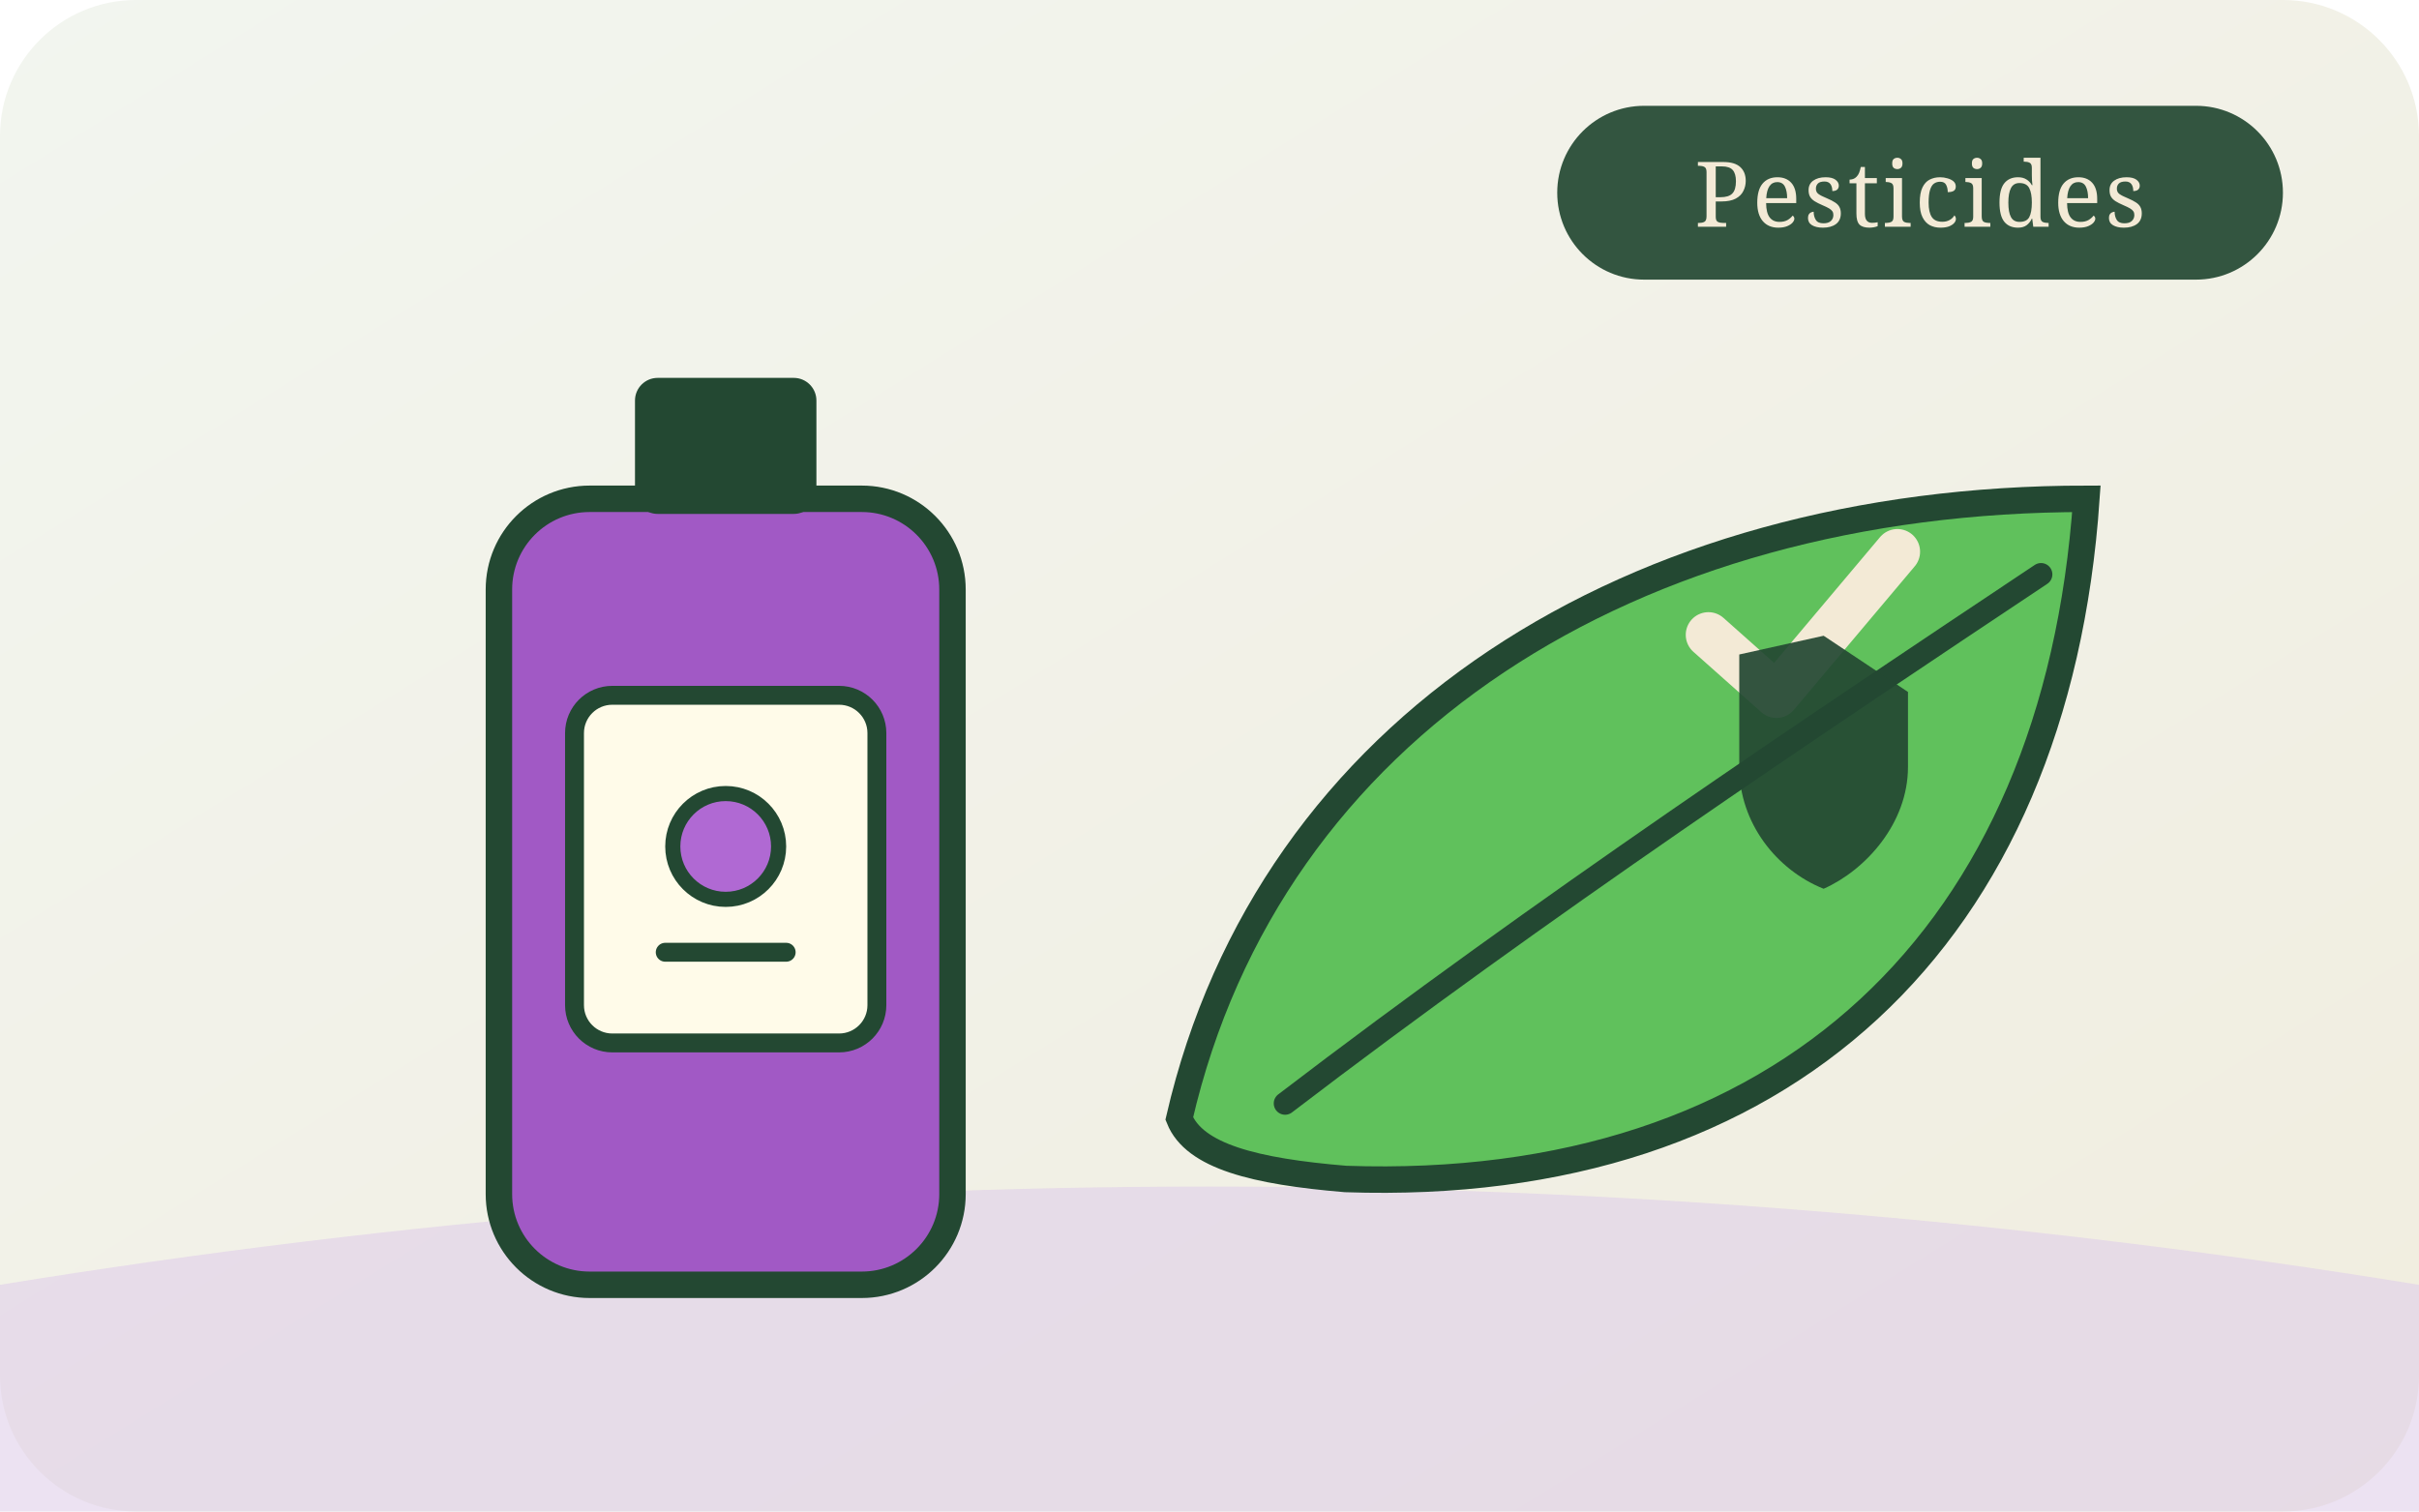
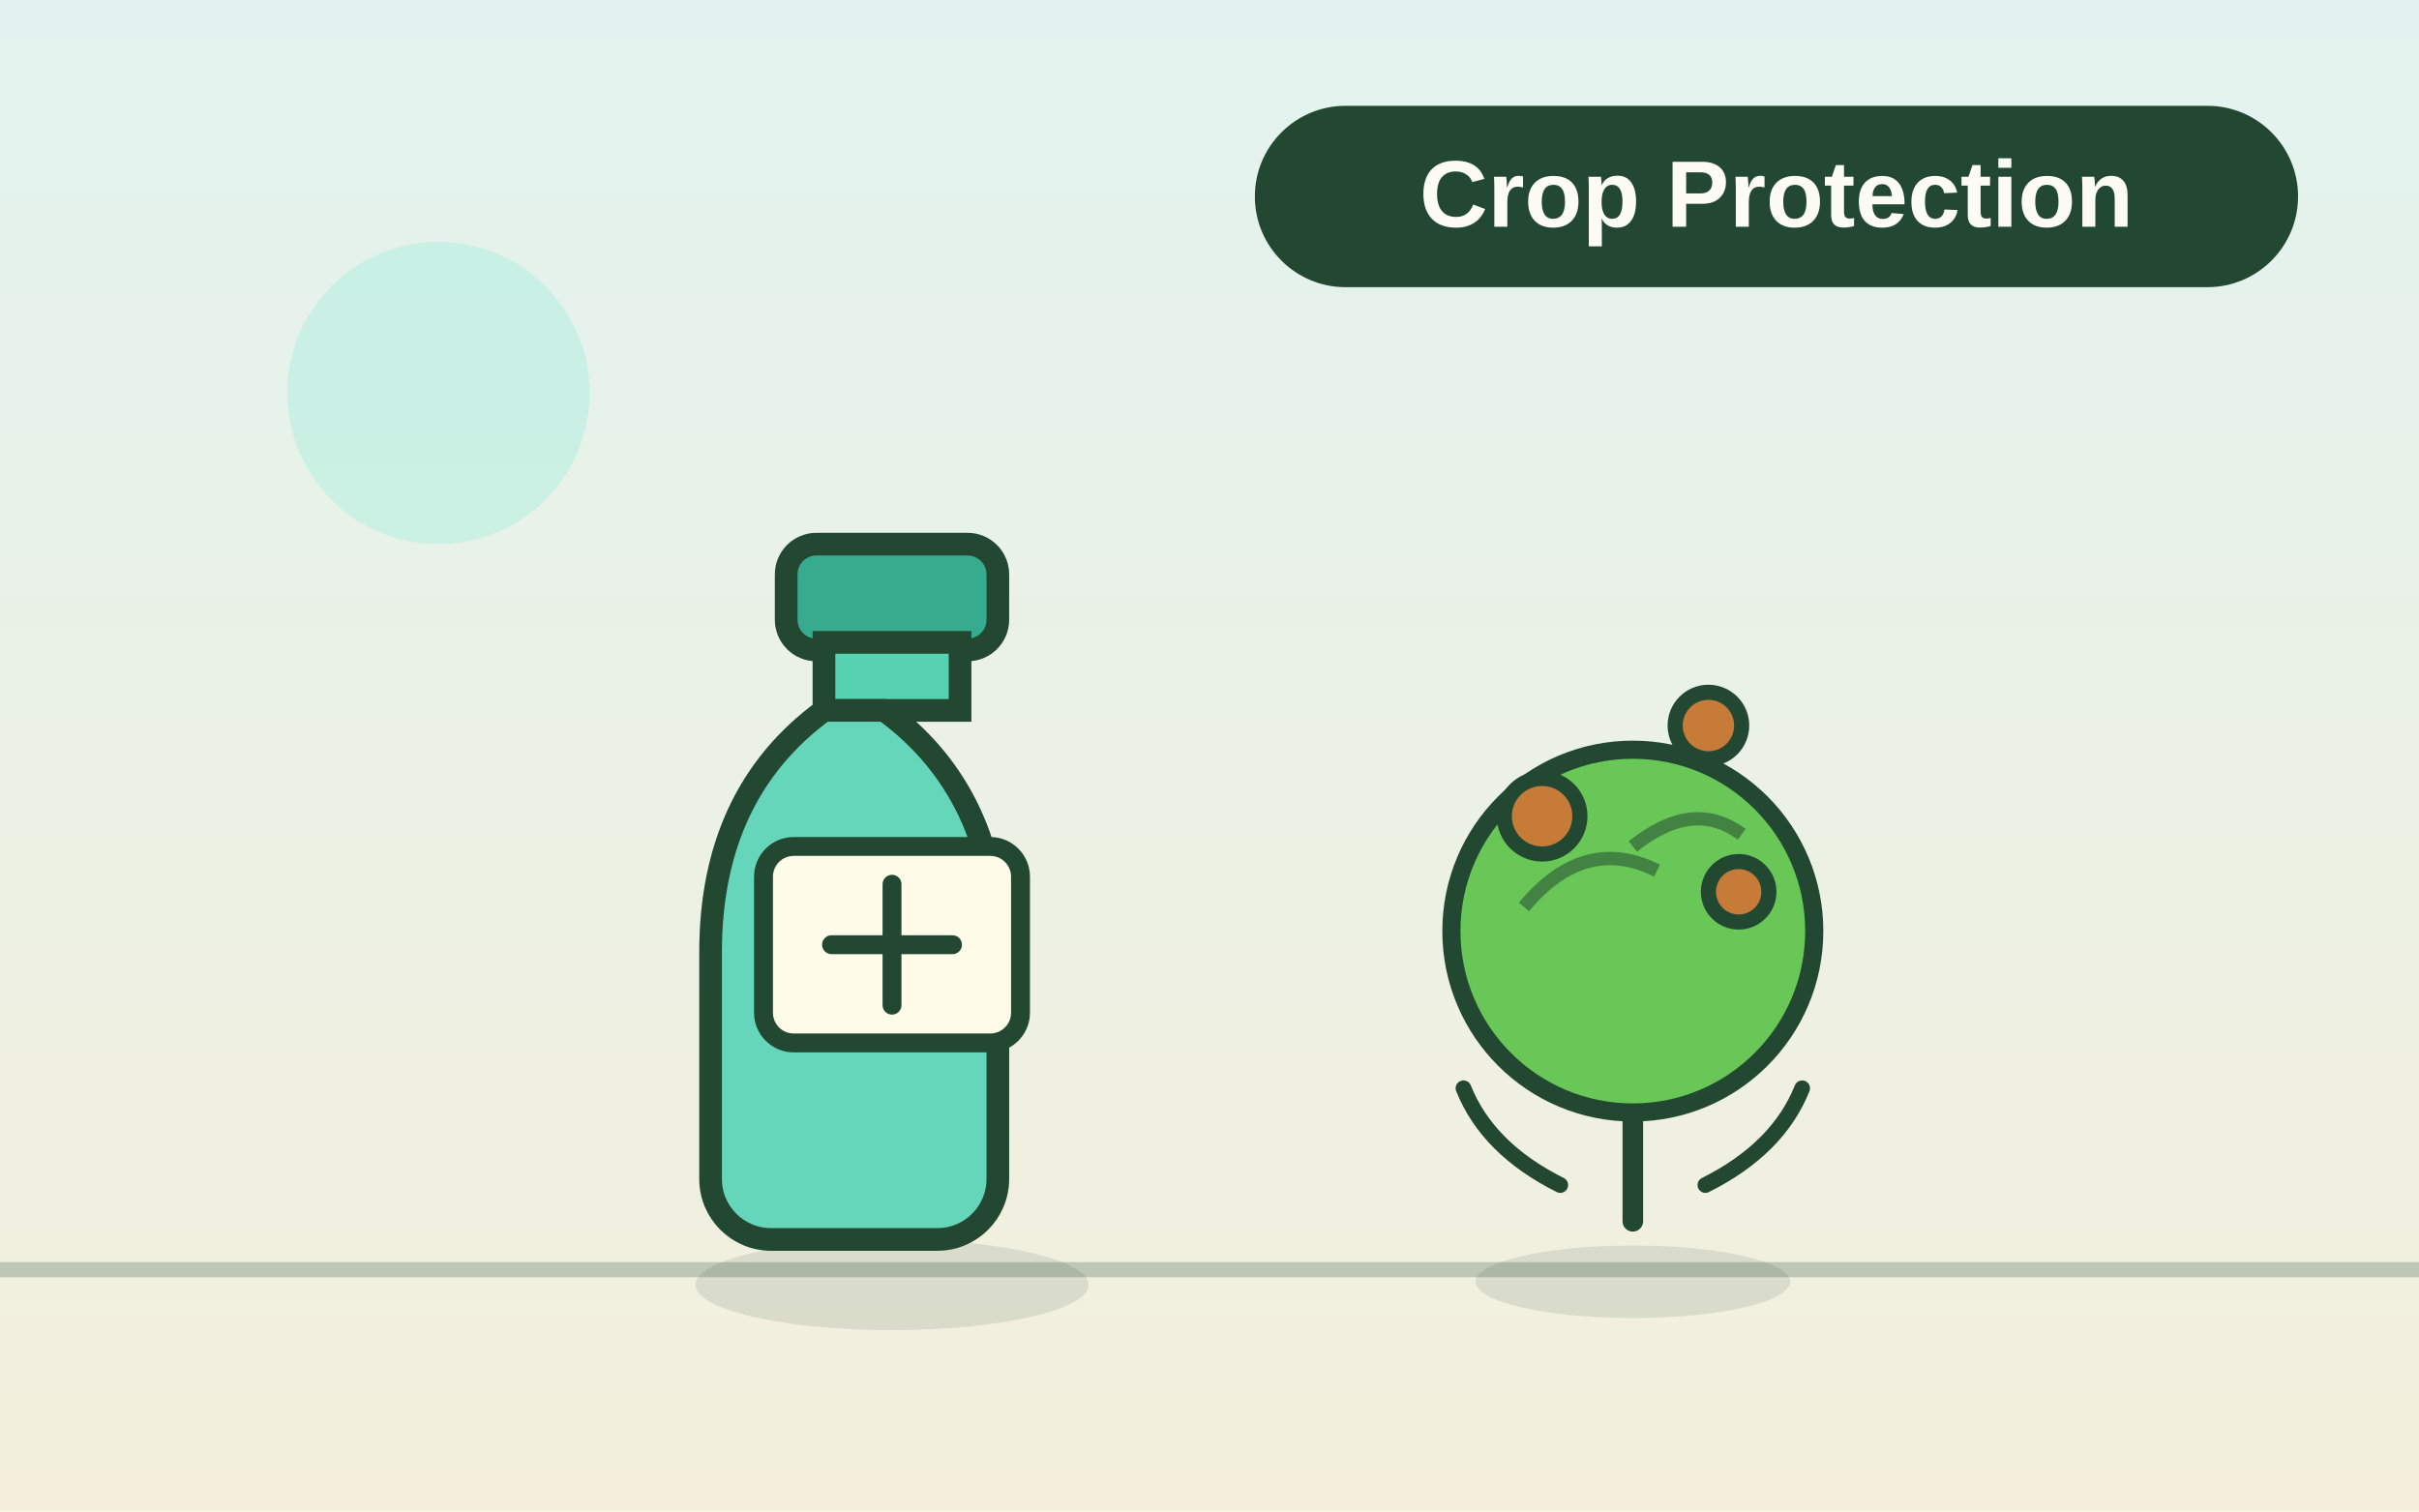
<svg xmlns="http://www.w3.org/2000/svg" viewBox="0 0 320 200" role="img" aria-label="Fungicides demo illustration">
  <defs>
-     <linearGradient id="bg" x1="0" y1="0" x2="1" y2="1">
-       <stop offset="0" stop-color="hsl(90,25%,95%)" />
-       <stop offset="1" stop-color="hsl(45,40%,91%)" />
+     <linearGradient id="bg" x1="0" y1="0" x2="0" y2="1">
+       <stop offset="0" stop-color="hsl(165,40%,92%)" />
+       <stop offset="1" stop-color="#f4efdc" />
    </linearGradient>
  </defs>
-   <rect width="320" height="200" rx="18" fill="url(#bg)" />
-   <path d="M0 170 Q160 144 320 170 V200 H0 Z" fill="hsl(280,38%,86%)" opacity=".6" />
+   <rect width="320" height="200" fill="url(#bg)" />
+   <circle cx="58" cy="52" r="20" fill="hsl(165,65%,82%)" opacity=".55" />
+   <path d="M0 168 h320" stroke="#234832" stroke-width="2" opacity=".25" />
+   <g transform="translate(118 168) scale(1)">
+     <ellipse cx="0" cy="2" rx="26" ry="6" fill="#234832" opacity=".12" />
+     <rect x="-14" y="-96" width="28" height="14" rx="4" fill="hsl(165,52%,44%)" stroke="#234832" stroke-width="3" />
+     <rect x="-9" y="-83" width="18" height="9" fill="hsl(165,58%,58%)" stroke="#234832" stroke-width="3" />
+     <path d="M-9 -74 q-15 11 -15 32 v30 a8 8 0 0 0 8 8 h22 a8 8 0 0 0 8 -8 v-30 q0 -21 -15 -32 z" fill="hsl(165,58%,62%)" stroke="#234832" stroke-width="3" stroke-linejoin="round" />
+     <rect x="-17" y="-56" width="34" height="26" rx="4" fill="#fffbe9" stroke="#234832" stroke-width="2.5" />
+     <path d="M-8 -43 h16 M0 -51 v16" stroke="#234832" stroke-width="2.5" stroke-linecap="round" />
+   </g>
+   <g transform="translate(216 168) scale(0.8)">
+     <ellipse cx="0" cy="2" rx="26" ry="6" fill="#234832" opacity=".12" />
+     <path d="M0 -8 v-24" stroke="#234832" stroke-width="3.4" stroke-linecap="round" />
+     <circle cx="0" cy="-56" r="30" fill="hsl(110,50%,56%)" stroke="#234832" stroke-width="3" />
+     <path d="M-18 -60 q10 -12 22 -6 M0 -70 q10 -8 18 -2" fill="none" stroke="#234832" stroke-width="2.2" opacity=".55" />
+     <path d="M-12 -14 q-12 -6 -16 -16 M12 -14 q12 -6 16 -16" fill="none" stroke="#234832" stroke-width="2.6" stroke-linecap="round" />
+   </g>
+   <circle cx="204" cy="108" r="5" fill="hsl(28,55%,50%)" stroke="#234832" stroke-width="2" />
+   <circle cx="226" cy="96" r="4.4" fill="hsl(28,55%,50%)" stroke="#234832" stroke-width="2" />
+   <circle cx="230" cy="118" r="4" fill="hsl(28,55%,50%)" stroke="#234832" stroke-width="2" />
  <g>
-     <rect x="66" y="66" width="60" height="104" rx="12" fill="hsl(280,48%,56%)" stroke="#234832" stroke-width="3.5" />
-     <rect x="84" y="50" width="24" height="18" rx="3" fill="#234832" />
-     <rect x="76" y="92" width="40" height="46" rx="5" fill="#fffbe9" stroke="#234832" stroke-width="2.5" />
-     <circle cx="96" cy="112" r="7" fill="hsl(280,55%,62%)" stroke="#234832" stroke-width="2" />
-     <path d="M88 126 h16" stroke="#234832" stroke-width="2.5" stroke-linecap="round" />
-     <path d="M156 148 C 168 96 216 66 276 66 C 272 124 236 158 178 156 C 166 155 158 153 156 148 Z" fill="hsl(118,45%,56%)" stroke="#234832" stroke-width="3.5" />
-     <path d="M170 146 C 204 120 240 96 270 76" stroke="#234832" stroke-width="3" fill="none" stroke-linecap="round" />
-     <path d="M226 84 l9 8 16 -19" stroke="#f3ead6" stroke-width="6" fill="none" stroke-linecap="round" stroke-linejoin="round" />
-     <path d="M234 70 l18 -4 18 12 v16 c0 12 -9 22 -18 26 c-10 -4 -18 -14 -18 -26 v-16 z" fill="#234832" opacity=".92" transform="translate(-8 6) scale(.62) translate(150 60)" />
+     <rect x="166" y="14" width="138" height="24" rx="12" fill="#234832" />
+     <text x="235" y="30" text-anchor="middle" font-family="Arial,Helvetica,sans-serif" font-size="12.5" font-weight="bold" fill="#fdfcf3">Crop Protection</text>
  </g>
-   <rect x="206" y="14" width="96" height="23" rx="11.5" fill="#234832" opacity=".92" />
-   <text x="254" y="30" text-anchor="middle" font-family="Georgia,serif" font-size="12" fill="#f3ead6" letter-spacing=".4">Pesticides</text>
</svg>
